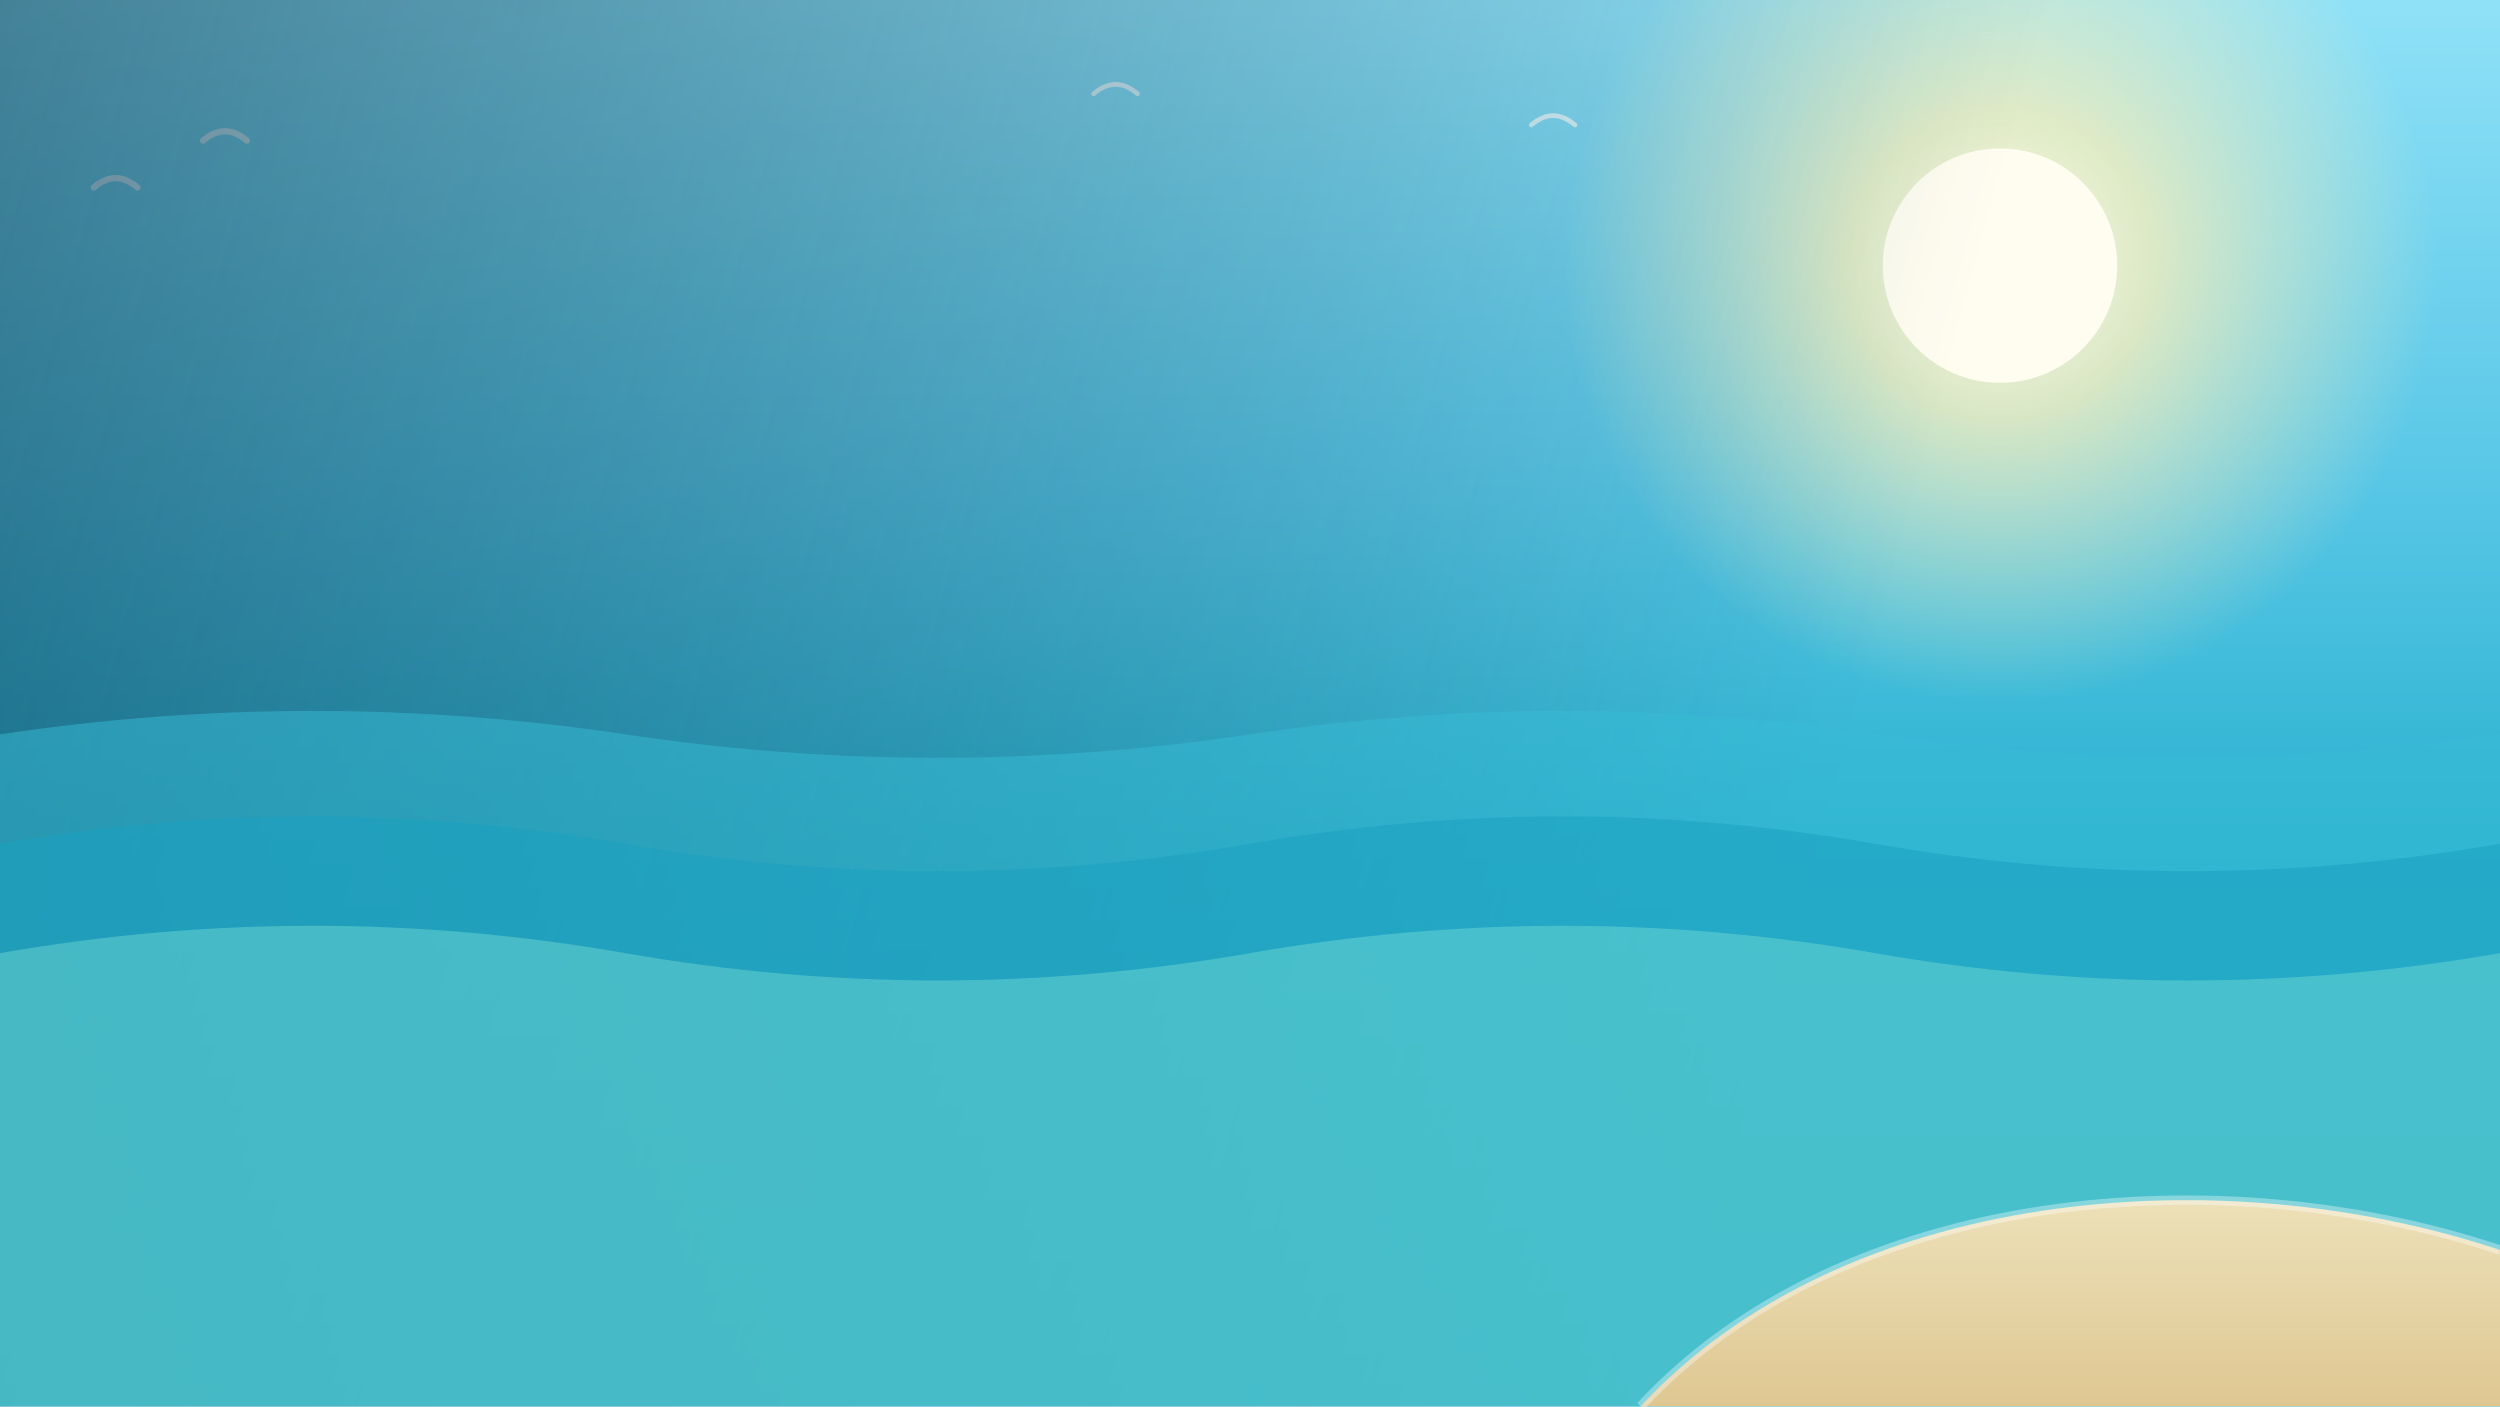
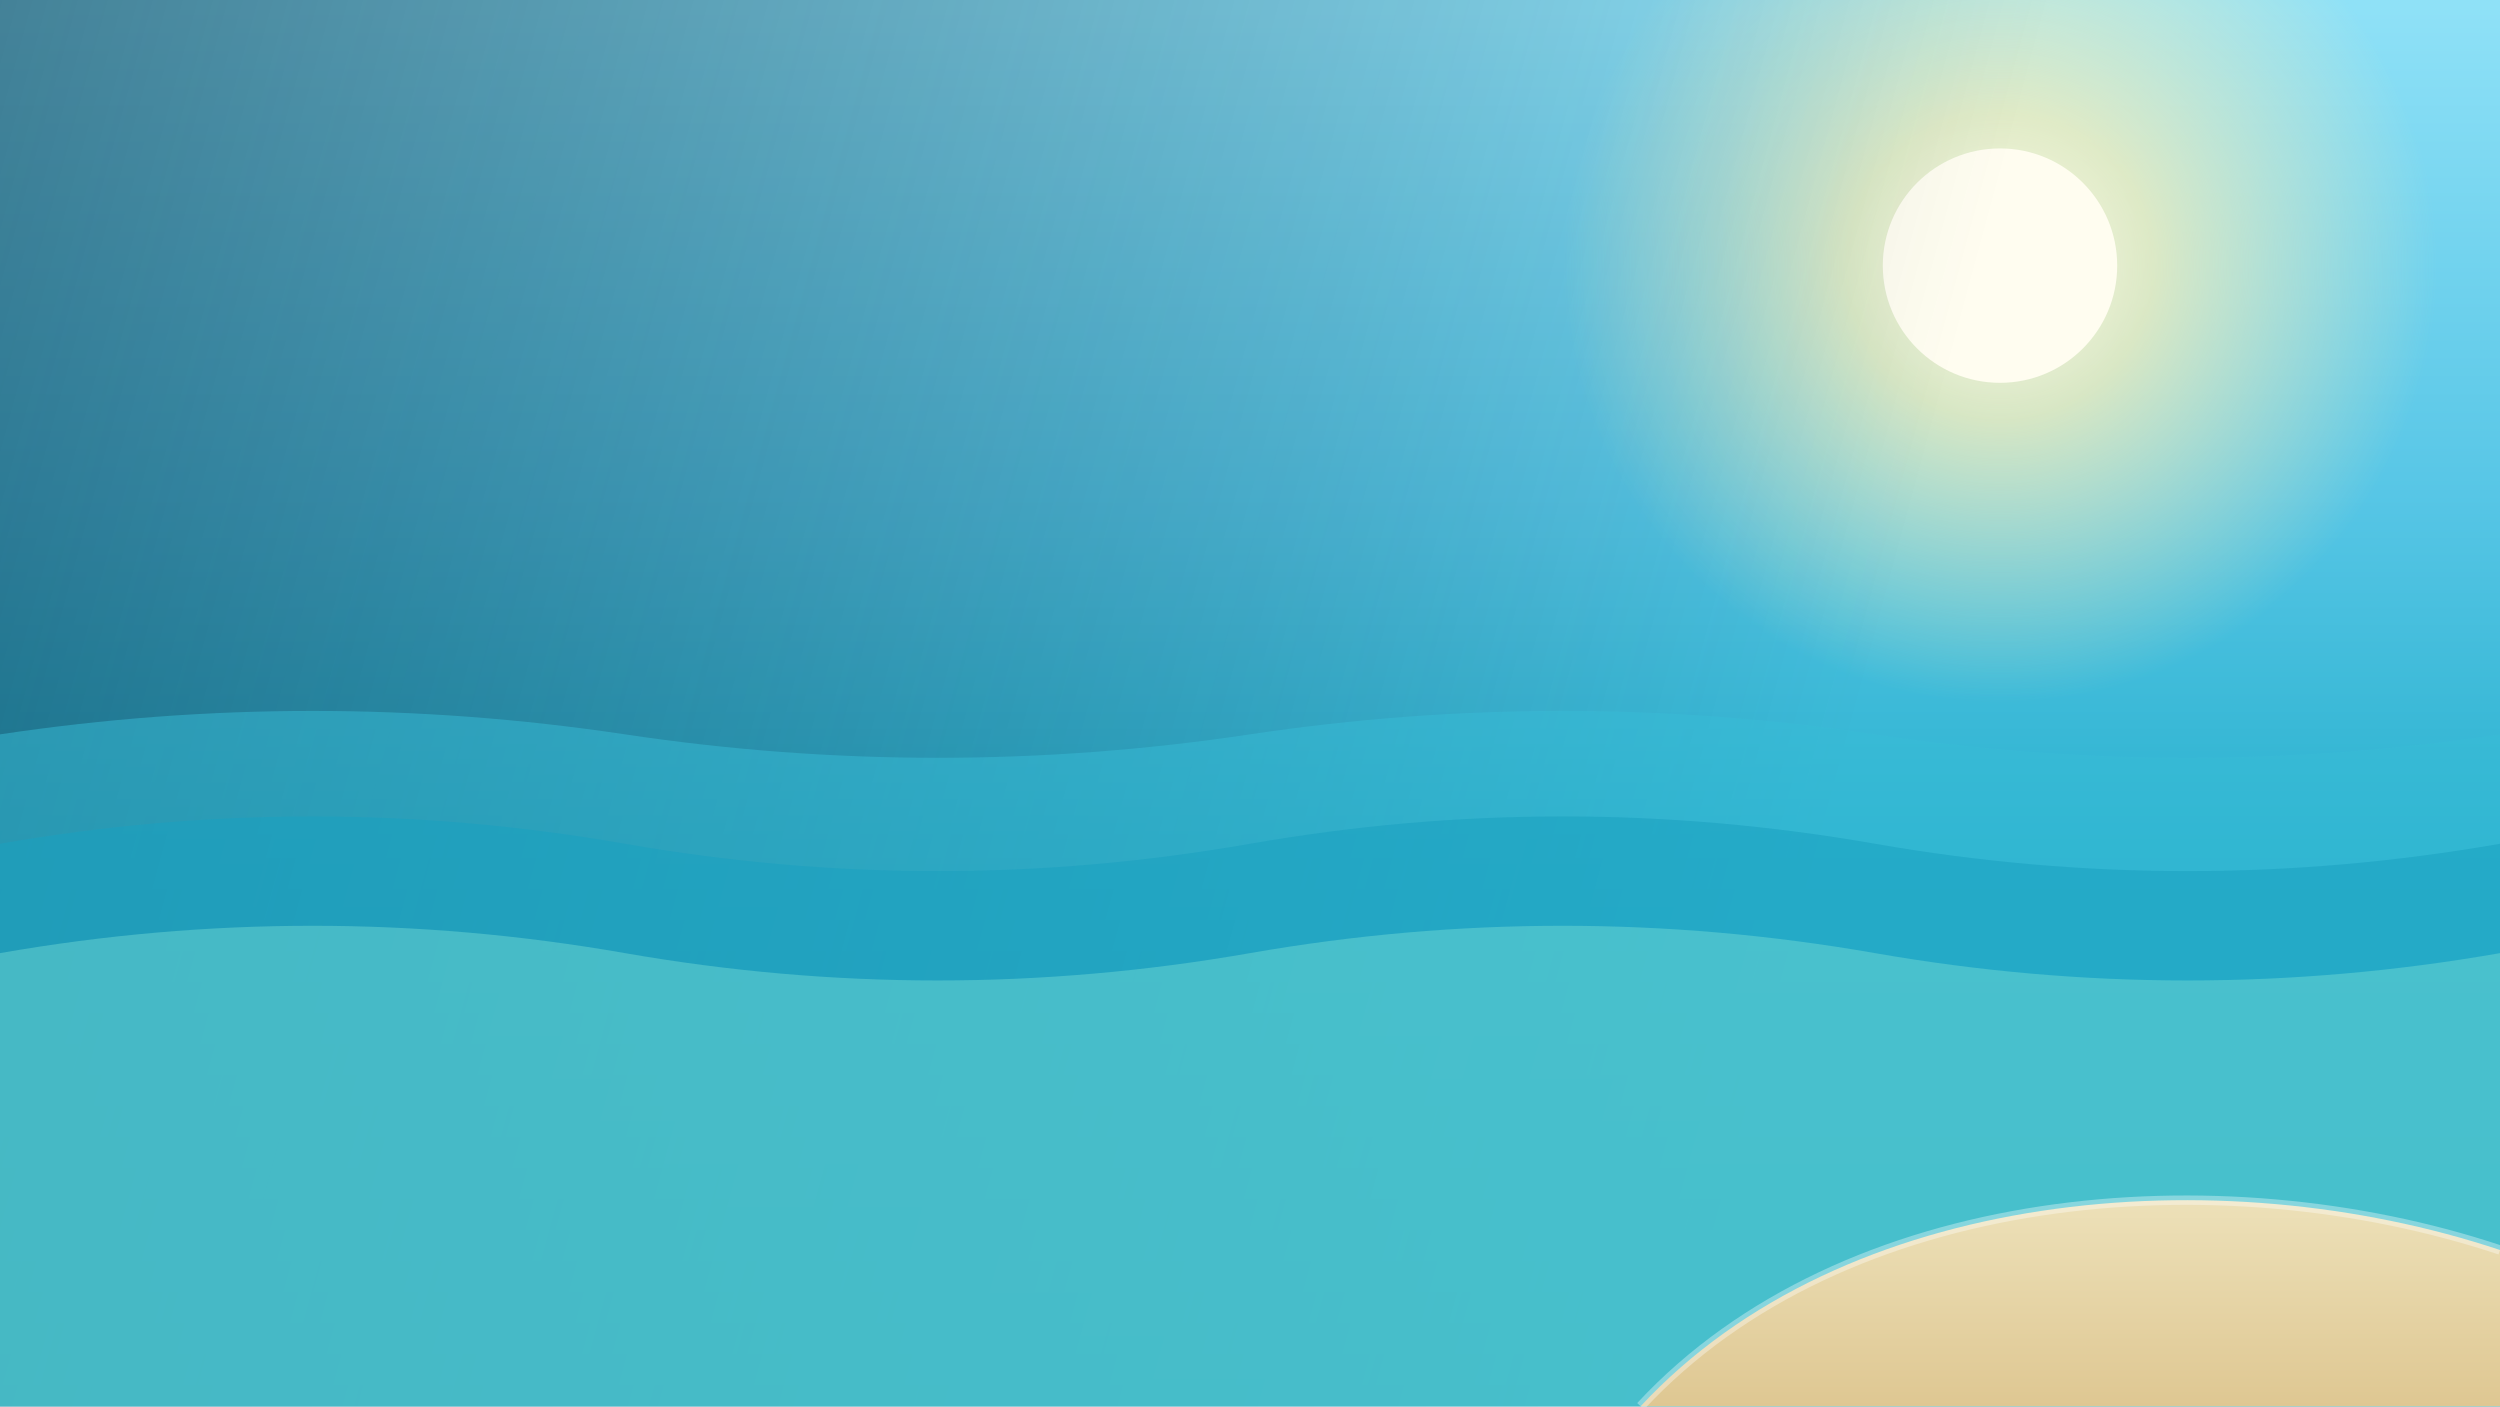
<svg xmlns="http://www.w3.org/2000/svg" width="1600" height="900" viewBox="0 0 1600 900">
  <defs>
    <linearGradient id="skySea" x1="0" y1="0" x2="0" y2="1">
      <stop offset="0%" stop-color="#8fe1f7" />
      <stop offset="35%" stop-color="#57c6e6" />
      <stop offset="60%" stop-color="#2bb2cf" />
      <stop offset="100%" stop-color="#1ea0bd" />
    </linearGradient>
    <linearGradient id="textScrim" x1="0" y1="0" x2="1" y2="0.15">
      <stop offset="0%" stop-color="#06344a" stop-opacity="0.55" />
      <stop offset="55%" stop-color="#06344a" stop-opacity="0.18" />
      <stop offset="80%" stop-color="#06344a" stop-opacity="0" />
    </linearGradient>
    <radialGradient id="sunGlow" cx="50%" cy="50%" r="50%">
      <stop offset="0%" stop-color="#fffef4" stop-opacity="1" />
      <stop offset="35%" stop-color="#fff0b8" stop-opacity="0.75" />
      <stop offset="100%" stop-color="#fff0b8" stop-opacity="0" />
    </radialGradient>
    <linearGradient id="sand" x1="0" y1="0" x2="0" y2="1">
      <stop offset="0%" stop-color="#f5e2b8" stop-opacity="0.95" />
      <stop offset="100%" stop-color="#e6c78f" stop-opacity="0.95" />
    </linearGradient>
  </defs>
  <rect width="1600" height="900" fill="url(#skySea)" />
  <circle cx="1280" cy="170" r="280" fill="url(#sunGlow)" />
  <circle cx="1280" cy="170" r="75" fill="#fffdf0" />
-   <g opacity="0.7">
-     <path d="M60 120 q14 -12 28 0" stroke="#ffffff" stroke-width="4" fill="none" stroke-linecap="round" />
-     <path d="M130 90 q14 -12 28 0" stroke="#ffffff" stroke-width="4" fill="none" stroke-linecap="round" />
-     <path d="M980 80 q14 -12 28 0" stroke="#ffffff" stroke-width="3" fill="none" stroke-linecap="round" />
-     <path d="M700 60 q14 -12 28 0" stroke="#ffffff" stroke-width="3" fill="none" stroke-linecap="round" />
-   </g>
  <rect width="1600" height="900" fill="url(#textScrim)" />
  <path d="M0 470 Q 200 440 400 470 T 800 470 T 1200 470 T 1600 470 V900 H0 Z" fill="#38bcd6" opacity="0.5" />
  <path d="M0 540 Q 200 505 400 540 T 800 540 T 1200 540 T 1600 540 V900 H0 Z" fill="#1aa0c0" opacity="0.55" />
  <path d="M0 610 Q 200 575 400 610 T 800 610 T 1200 610 T 1600 610 V900 H0 Z" fill="#7fe3d8" opacity="0.4" />
  <path d="M1050 900 C 1180 760 1420 740 1600 800 L1600 900 Z" fill="url(#sand)" />
  <path d="M1050 900 C 1180 760 1420 740 1600 800" fill="none" stroke="#fff" stroke-opacity="0.35" stroke-width="6" />
</svg>
